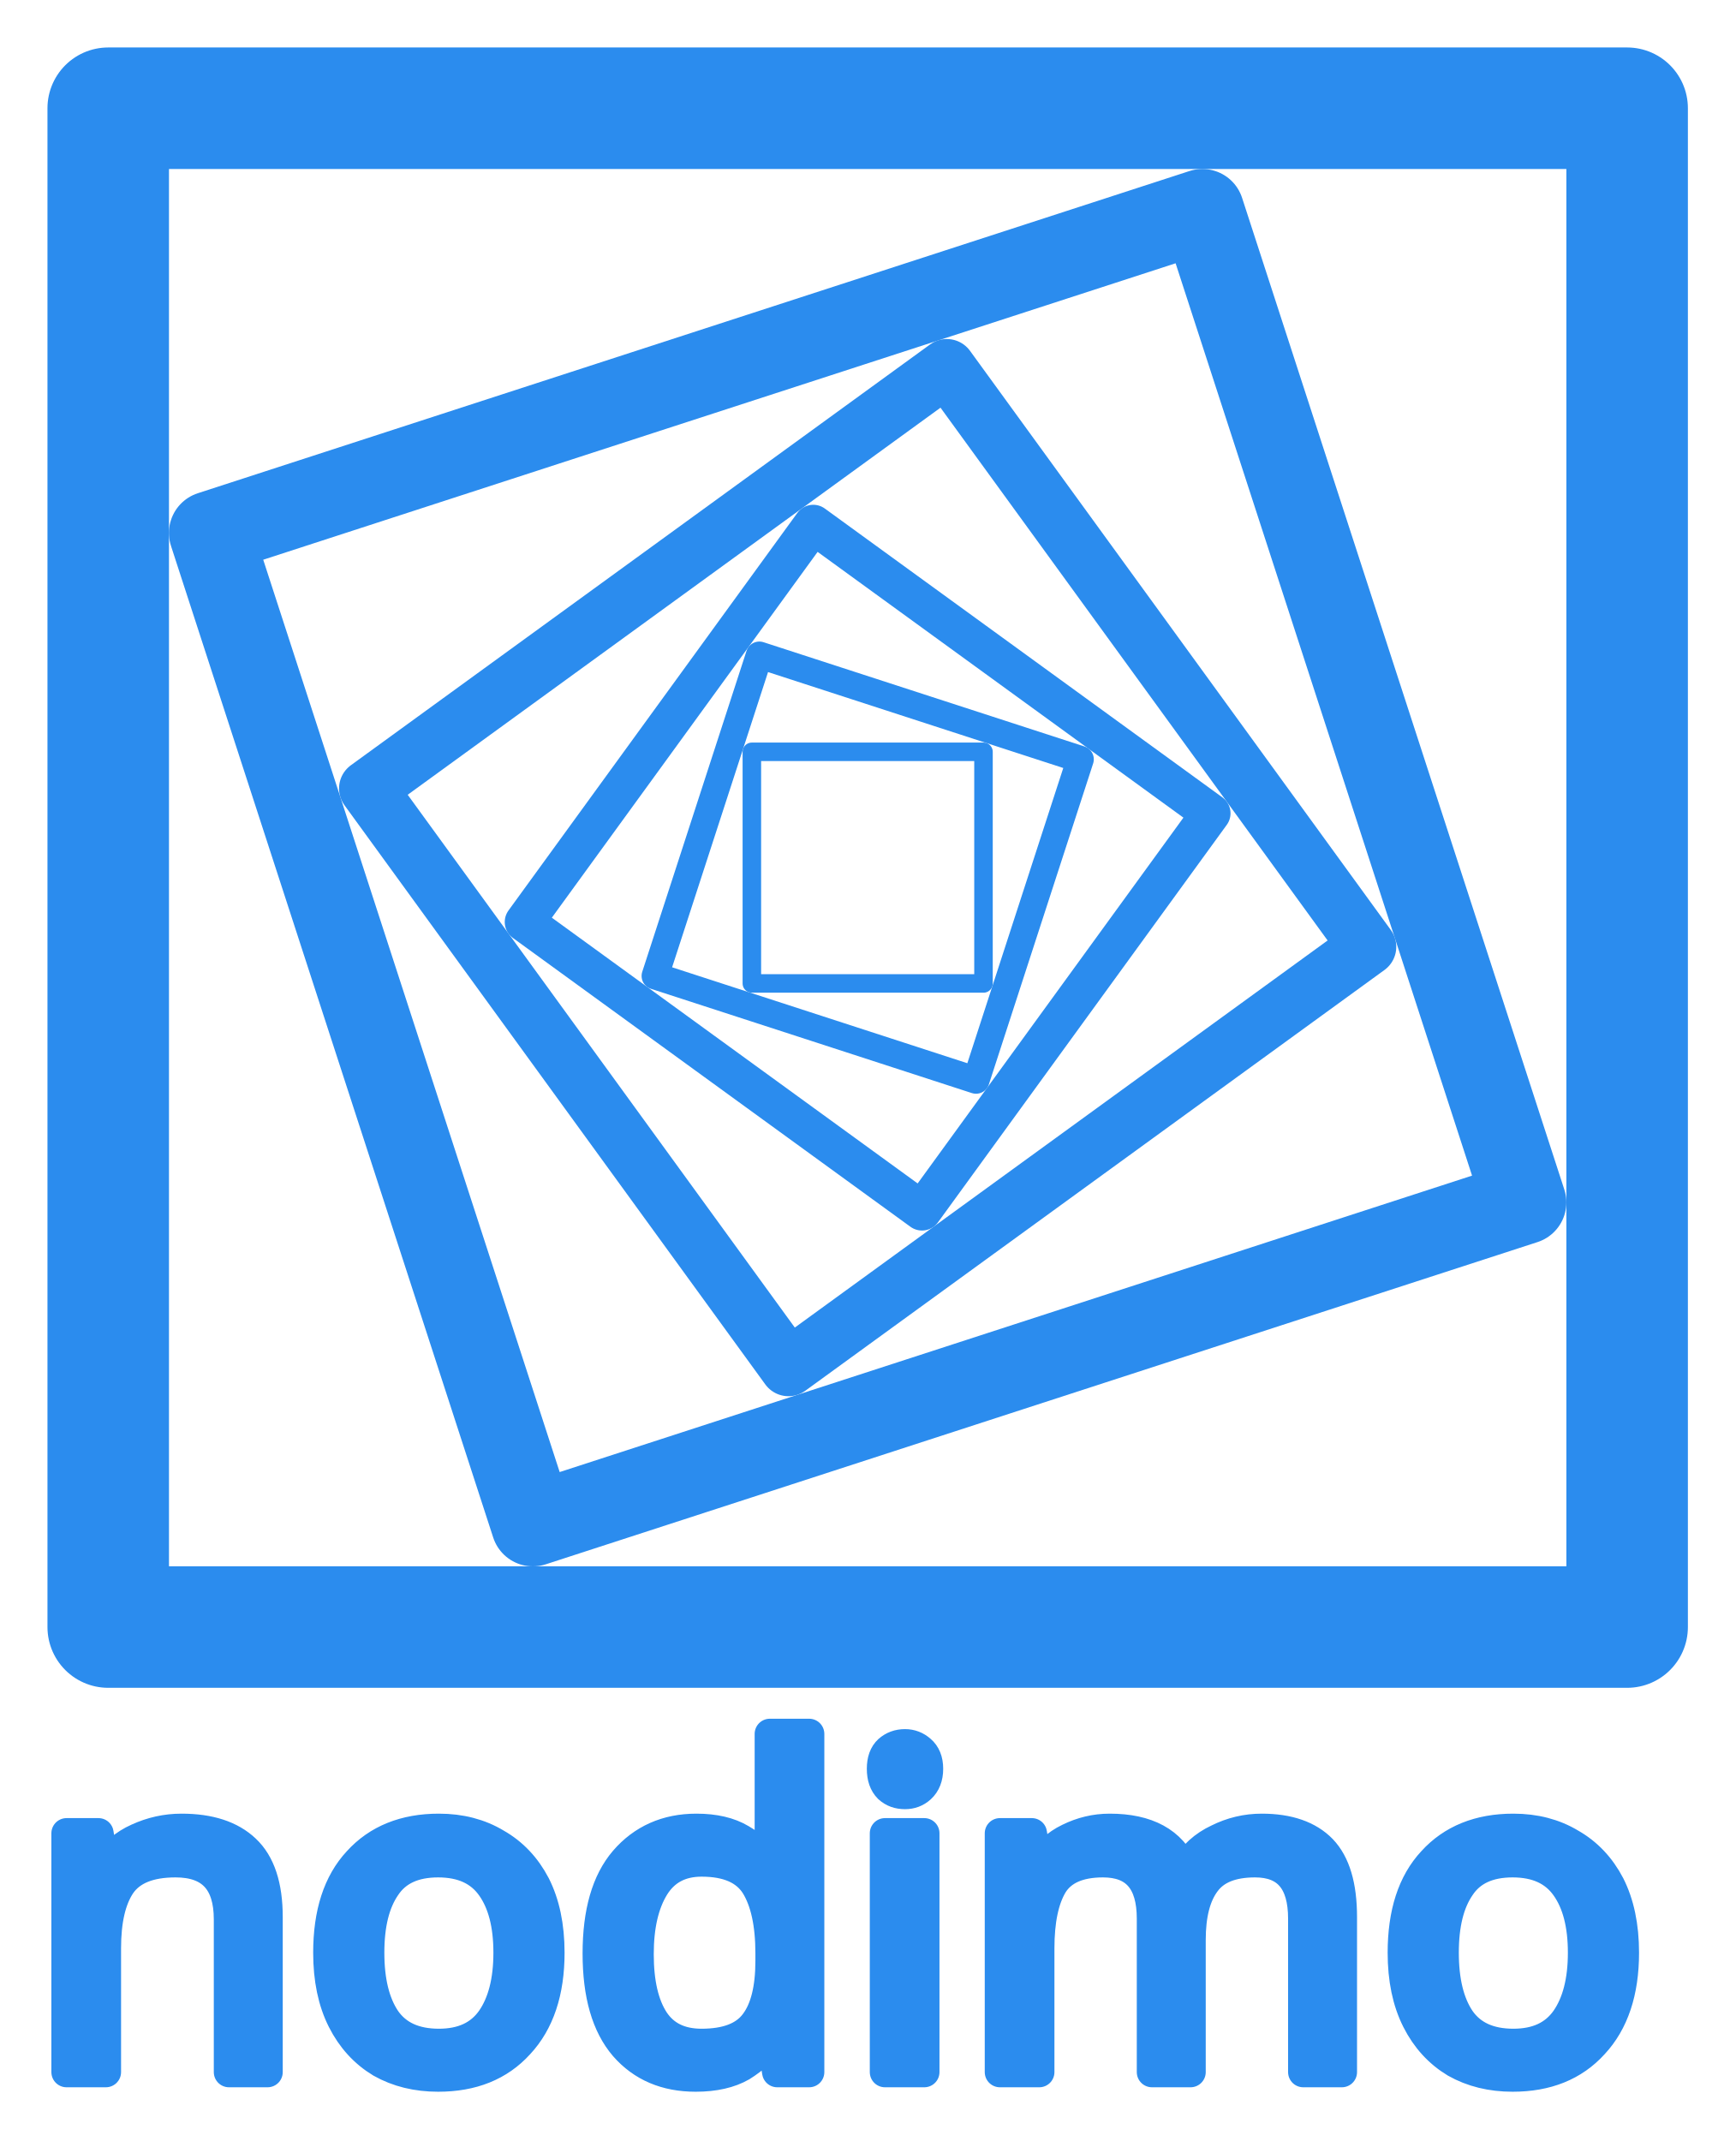
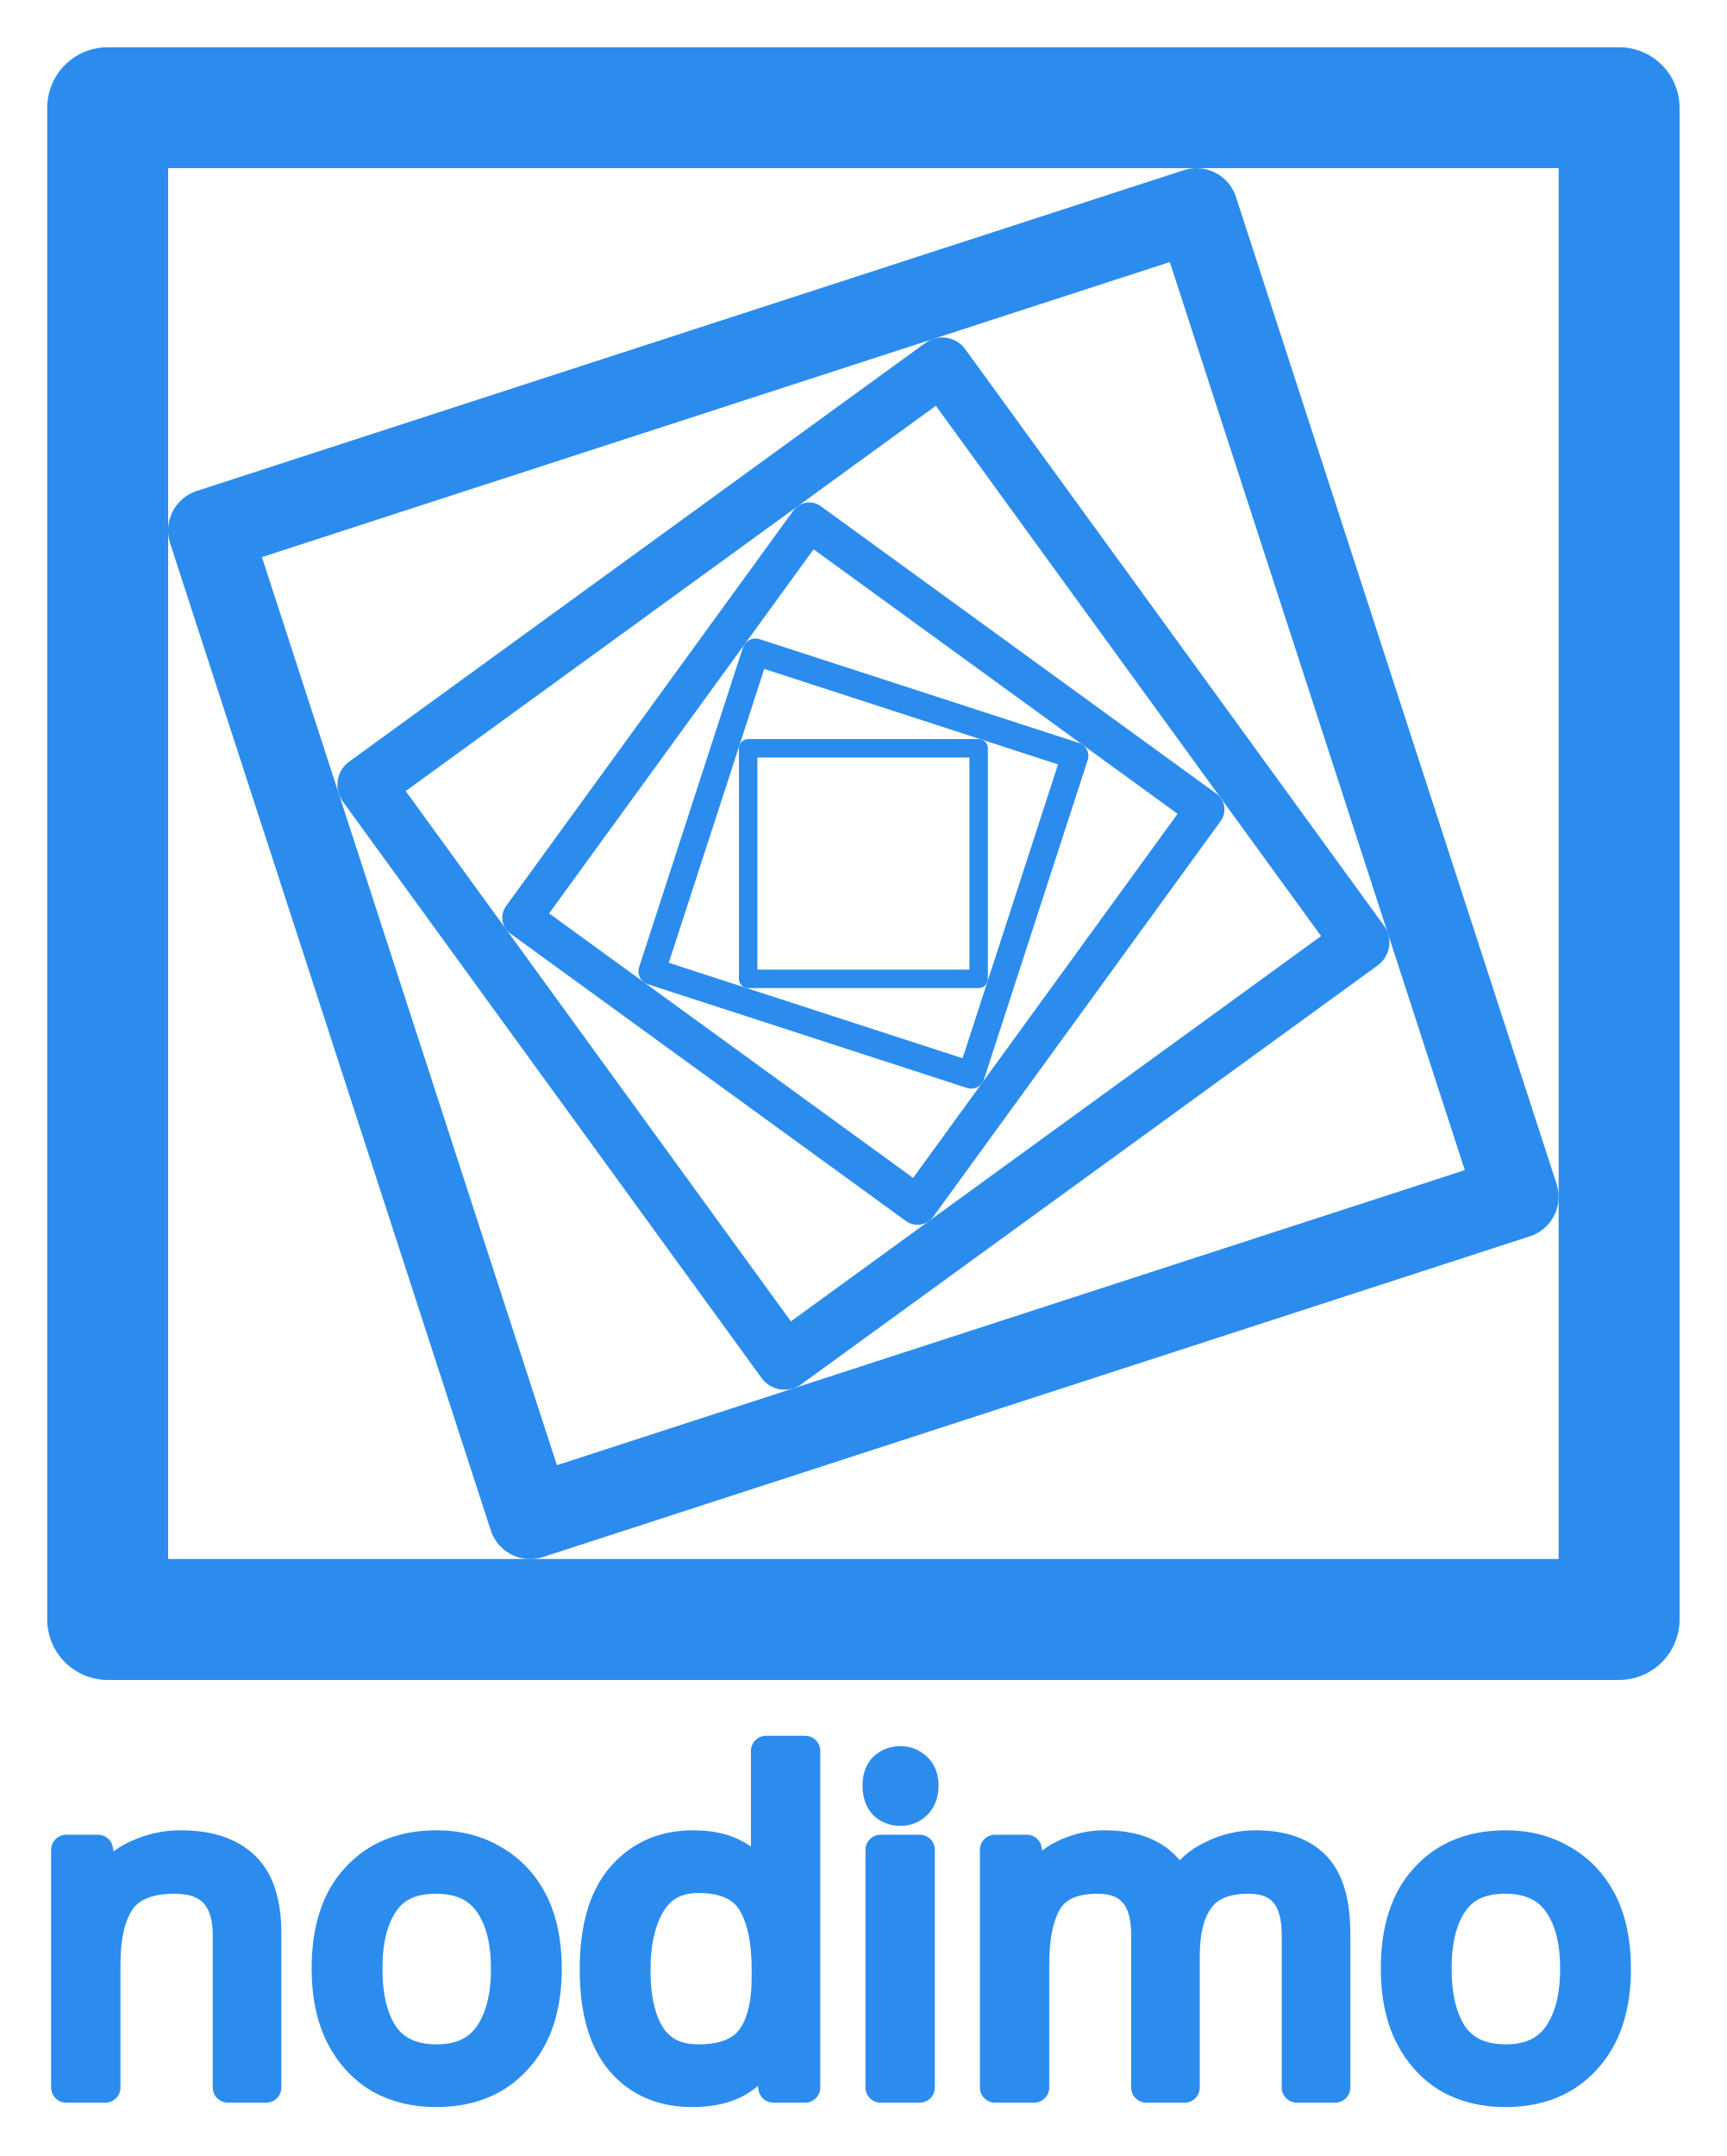
- <svg xmlns="http://www.w3.org/2000/svg" width="36.56mm" height="45.108mm" viewBox="0 0 36.56 45.108" version="1.1" id="svg1">
+ <svg xmlns="http://www.w3.org/2000/svg" width="36.56mm" height="45.637mm" viewBox="0 0 36.56 45.637" version="1.1" id="svg1">
  <defs id="defs1" />
  <rect style="fill:none;stroke:#2b8cee;stroke-width:0.39;stroke-linecap:round;stroke-linejoin:round;stroke-dasharray:none;stroke-opacity:1" id="rect4-4-3-4-7-2-3" width="4.88" height="4.88" x="-20.72" y="15.84" transform="matrix(2.5498893e-6,-1,1,-1.5707055e-6,0,0)" />
  <rect style="fill:none;stroke:#2b8cee;stroke-width:0.569;stroke-linecap:round;stroke-linejoin:round;stroke-dasharray:none;stroke-opacity:1" id="rect4-4-98-7-0-9" width="7.109" height="7.109" x="-15.291" y="19.48" transform="matrix(0.3090194,-0.9510557,0.951057,0.3090155,0,0)" />
  <rect style="fill:none;stroke:#2b8cee;stroke-width:0.828;stroke-linecap:round;stroke-linejoin:round;stroke-dasharray:none;stroke-opacity:1" id="rect4-4-0-9-8" width="10.354" height="10.354" x="-9.222" y="20.356" transform="matrix(0.5877869,-0.8090158,0.8090176,0.5877844,0,0)" />
  <rect style="fill:none;stroke:#2b8cee;stroke-width:1.207;stroke-linecap:round;stroke-linejoin:round;stroke-dasharray:none;stroke-opacity:1" id="rect4-4-03-07" width="15.082" height="15.082" x="-3.497" y="17.992" transform="matrix(0.8090178,-0.5877842,0.5877855,0.8090168,0,0)" />
  <rect style="fill:none;stroke:#2b8cee;stroke-width:1.758;stroke-linecap:round;stroke-linejoin:round;stroke-dasharray:none;stroke-opacity:1" id="rect4-4-0" width="21.969" height="21.969" x="0.751" y="12.05" transform="rotate(-17.99997)" />
  <rect style="fill:none;stroke:#2b8cee;stroke-width:2.56;stroke-linecap:round;stroke-linejoin:round;stroke-dasharray:none;stroke-opacity:1" id="rect4-4" width="32" height="32" x="2.28" y="2.28" />
-   <text xml:space="preserve" style="font-size:9.381px;font-family:'Century Gothic';-inkscape-font-specification:'Century Gothic, Normal';fill:#2b8cee;fill-opacity:1;stroke:#2b8cee;stroke-width:0.64;stroke-linecap:round;stroke-linejoin:round;stroke-dasharray:none;stroke-opacity:1" x="0.606" y="43.659" id="text2">
-     <tspan id="tspan2" style="stroke-width:0.64;stroke-dasharray:none" x="0.606" y="43.659">nodimo</tspan>
+   <text xml:space="preserve" style="font-size:9.381px;font-family:'Century Gothic';-inkscape-font-specification:'Century Gothic, Normal';fill:#2b8cee;fill-opacity:1;stroke:#2b8cee;stroke-width:0.64;stroke-linecap:round;stroke-linejoin:round;stroke-dasharray:none;stroke-opacity:1" x="0.606" y="44.189" id="text2">
+     <tspan id="tspan2" style="stroke-width:0.64;stroke-dasharray:none" x="0.606" y="44.189">nodimo</tspan>
  </text>
</svg>
